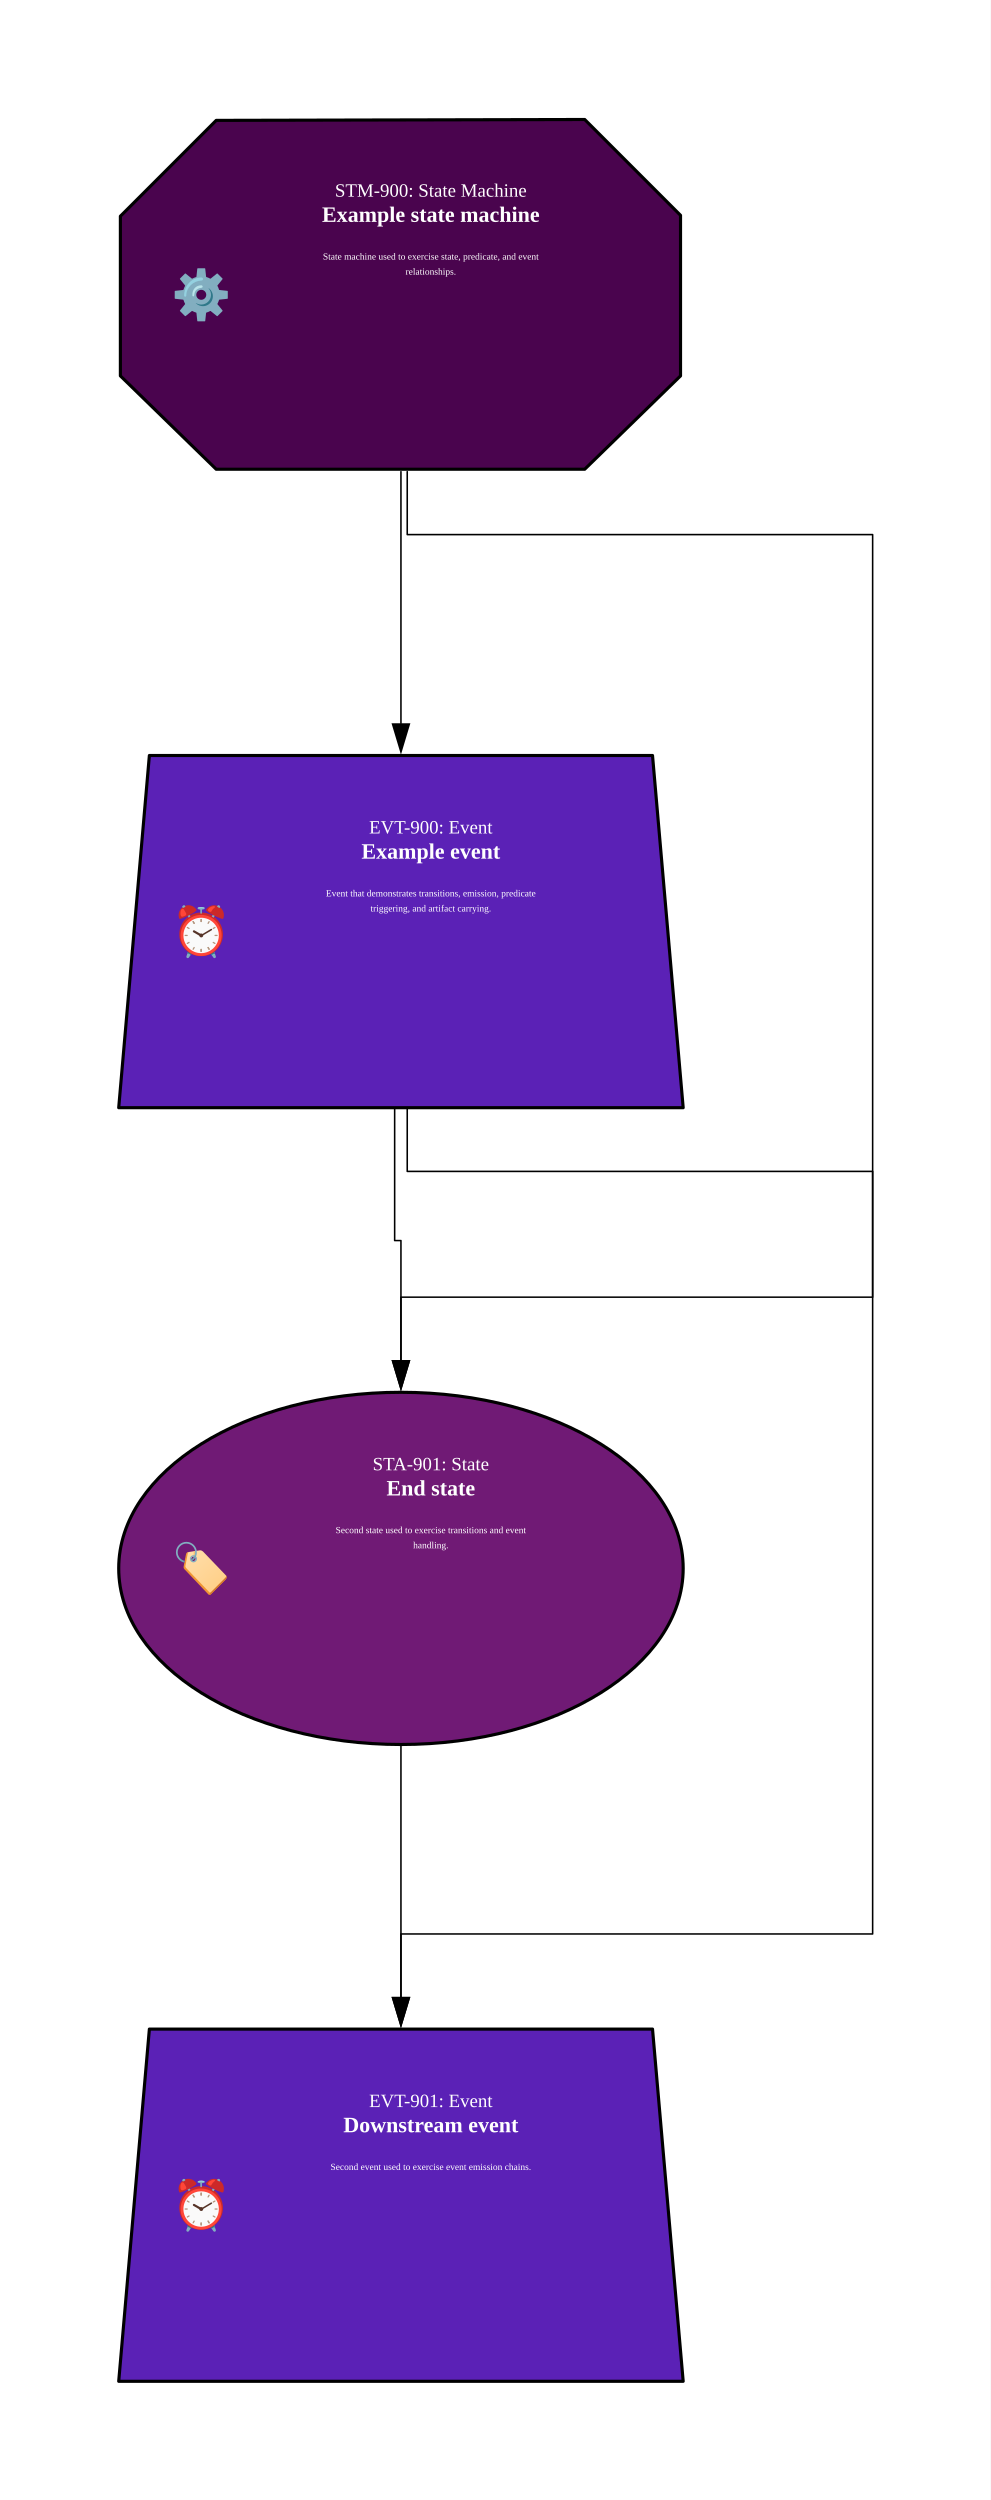
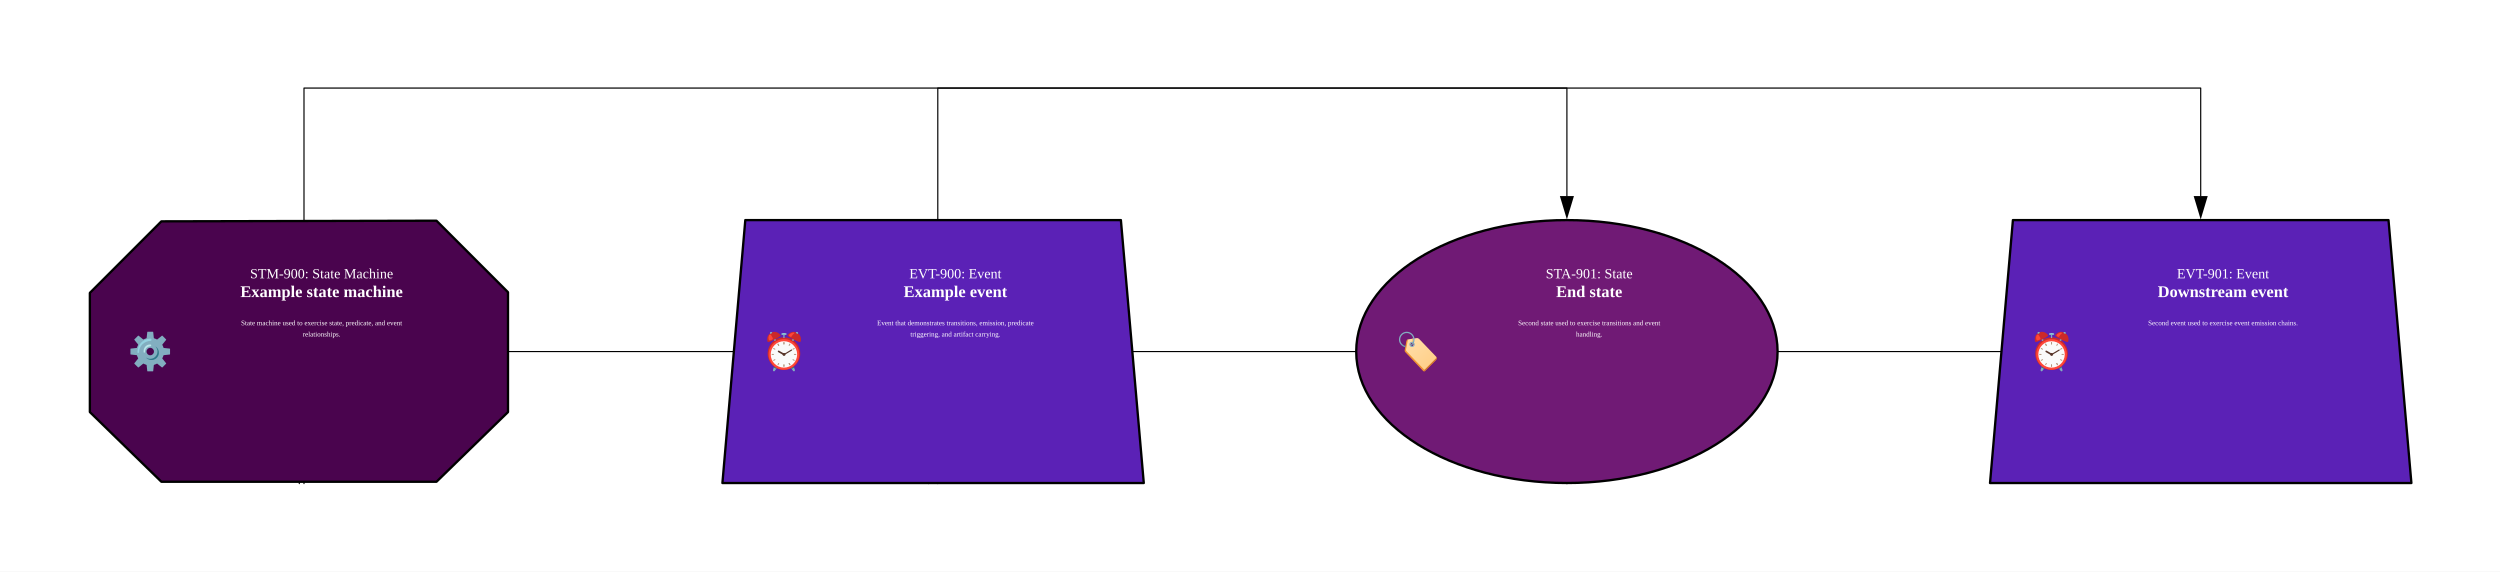
- <svg xmlns="http://www.w3.org/2000/svg" width="4.2in" viewBox="0 0 1260 3180" height="10.6in" id="Shapes" preserveAspectRatio="xMidYMid meet" version="1.1">
+ <svg xmlns="http://www.w3.org/2000/svg" width="14.2in" viewBox="0 0 4260 974" height="3.247in" id="Shapes" preserveAspectRatio="xMidYMid meet" version="1.1">
  <style>g.aurora-symbol &gt; circle,
		g.aurora-symbol &gt; ellipse,
		g.aurora-symbol &gt; line,
		g.aurora-symbol &gt; mpath,
		g.aurora-symbol &gt; path,
		g.aurora-symbol &gt; polygon,
		g.aurora-symbol &gt; polyline,
		g.aurora-symbol &gt; rect {
			fill:inherit;
			font-family: 'Noto Sans', Arial, Helvetica, sans-serif;
			font-size:16;
			line-height:1.2;
			stroke-linecap:round;
			stroke-linejoin:round;
			stroke-width:4;
			stroke:inherit;
		}
		text {
			text-anchor:middle;
		}
		.aurora-icon {}
		.aurora-symbol {}</style>
  <defs>
    <linearGradient y1="-108.368" gradientTransform="matrix(-1 0 0 1 0 0)" gradientUnits="userSpaceOnUse" x2="-110.774" y2="-79.066" x1="-96.681">
      <stop offset="0.31" stop-color="#FCE8B2" />
      <stop offset="0.399" stop-color="#FFCC80" />
    </linearGradient>
    <linearGradient y1="31.602" gradientUnits="userSpaceOnUse" y2="31.602" x2="71.593" x1="71.593" gradientTransform="matrix(0.9922 0.1244 -0.1244 0.9922 0 0)">
      <stop stop-color="#5D4037" offset="2.331792e-03" />
      <stop offset="1" stop-color="#795548" />
    </linearGradient>
    <g id="ellipse" class="aurora-symbol">
      <ellipse rx="359" ry="224" cy="225" cx="360" />
    </g>
    <g id="i-alarm">
      <path d="M32.04,123.67 L32.04,123.67 C30.65,122.97 29.98,121.35 30.49,119.87 L34.51,108.1 L42.38,113.41 L36.02,122.65 C35.14,123.93 33.44,124.37 32.04,123.67 Z" fill="#82AEC0" />
      <path d="M95.36,123.67 L95.36,123.67 C96.75,122.97 97.42,121.35 96.91,119.87 L92.84,107.96 L84.55,112.73 L91.38,122.65 C92.26,123.93 93.96,124.37 95.36,123.67 Z" fill="#82AEC0" />
      <path fill="#2F7889" d="M34.51,108.1 L32.46,114.1 C33.73,113.37 35.39,113.44 36.71,114.09 C38.03,114.74 39.04,115.88 39.81,117.14 L42.14,113.76 C42.14,113.62 34.51,108.1 34.51,108.1 Z" />
      <path d="M92.87,107.95 L95.09,114.55 C93.82,113.82 92.3,113.84 90.97,114.49 C89.65,115.14 88.64,116.28 87.87,117.54 L84.82,113.11 L92.87,107.95 Z" fill="#2F7889" />
      <path fill="#FFEFA1" d="M105.71,73.93 A42.01 42.01 0 1 1 21.69,73.93 A42.01 42.01 0 1 1 105.71,73.93 Z" />
      <path fill="#CC2929" d="M113.06,70.22 A49.36 49.36 0 1 1 14.34,70.22 A49.36 49.36 0 1 1 113.06,70.22 Z" />
      <path d="M110.1,72.7 A46.4 46.4 0 1 1 17.3,72.7 A46.4 46.4 0 1 1 110.1,72.7 Z" fill="#FF4638" />
      <path fill="#FAFAFA" d="M103.73,72.7 A40.03 40.03 0 1 1 23.67,72.7 A40.03 40.03 0 1 1 103.73,72.7 Z" />
      <path fill="#563428" d="M68.45,72.7 A4.45 4.45 0 1 1 59.55,72.7 A4.45 4.45 0 1 1 68.45,72.7 Z" />
      <path fill="#B2947C" d="M63.7,42.57 L63.7,42.57 C62.89,42.57 62.23,41.91 62.23,41.1 L62.23,36.7 C62.23,35.89 62.89,35.23 63.7,35.23 L63.7,35.23 C64.51,35.23 65.17,35.89 65.17,36.7 L65.17,41.1 C65.17,41.91 64.51,42.57 63.7,42.57 Z" />
      <path fill="#B2947C" d="M63.7,110.16 L63.7,110.16 C62.89,110.16 62.23,109.5 62.23,108.69 L62.23,104.29 C62.23,103.48 62.89,102.82 63.7,102.82 L63.7,102.82 C64.51,102.82 65.17,103.48 65.17,104.29 L65.17,108.69 C65.17,109.5 64.51,110.16 63.7,110.16 Z" />
      <path d="M99.69,74.16 L95.29,74.16 C94.48,74.16 93.82,73.5 93.82,72.69 L93.82,72.69 C93.82,71.88 94.48,71.22 95.29,71.22 L99.69,71.22 C100.5,71.22 101.16,71.88 101.16,72.69 L101.16,72.69 C101.16,73.51 100.5,74.16 99.69,74.16 Z" fill="#B2947C" />
      <path d="M32.11,74.16 L27.71,74.16 C26.9,74.16 26.24,73.5 26.24,72.69 L26.24,72.69 C26.24,71.88 26.9,71.22 27.71,71.22 L32.11,71.22 C32.92,71.22 33.58,71.88 33.58,72.69 L33.58,72.69 C33.58,73.51 32.92,74.16 32.11,74.16 Z" fill="#B2947C" />
      <path fill="#B2947C" d="M63.7,42.57 L63.7,42.57 C62.89,42.57 62.23,41.91 62.23,41.1 L62.23,36.7 C62.23,35.89 62.89,35.23 63.7,35.23 L63.7,35.23 C64.51,35.23 65.17,35.89 65.17,36.7 L65.17,41.1 C65.17,41.91 64.51,42.57 63.7,42.57 Z" />
      <path d="M63.7,110.16 L63.7,110.16 C62.89,110.16 62.23,109.5 62.23,108.69 L62.23,104.29 C62.23,103.48 62.89,102.82 63.7,102.82 L63.7,102.82 C64.51,102.82 65.17,103.48 65.17,104.29 L65.17,108.69 C65.17,109.5 64.51,110.16 63.7,110.16 Z" fill="#B2947C" />
      <path fill="#B2947C" d="M46.63,46.07 L44.43,42.26 C44.02,41.56 44.26,40.66 44.97,40.25 L44.97,40.25 C45.67,39.84 46.57,40.08 46.98,40.79 L49.18,44.6 C49.59,45.3 49.35,46.2 48.64,46.61 L48.64,46.61 C47.94,47.01 47.04,46.77 46.63,46.07 Z" />
      <path d="M80.43,104.6 L78.23,100.79 C77.82,100.09 78.07,99.19 78.77,98.78 L78.77,98.78 C79.47,98.37 80.37,98.62 80.78,99.32 L82.98,103.13 C83.39,103.83 83.14,104.73 82.44,105.14 L82.44,105.14 C81.73,105.54 80.83,105.3 80.43,104.6 Z" fill="#B2947C" />
      <path fill="#B2947C" d="M46.63,46.07 L44.43,42.26 C44.02,41.56 44.26,40.66 44.97,40.25 L44.97,40.25 C45.67,39.84 46.57,40.08 46.98,40.79 L49.18,44.6 C49.59,45.3 49.35,46.2 48.64,46.61 L48.64,46.61 C47.94,47.01 47.04,46.77 46.63,46.07 Z" />
      <path fill="#B2947C" d="M80.43,104.6 L78.23,100.79 C77.82,100.09 78.07,99.19 78.77,98.78 L78.77,98.78 C79.47,98.37 80.37,98.62 80.78,99.32 L82.98,103.13 C83.39,103.83 83.14,104.73 82.44,105.14 L82.44,105.14 C81.73,105.54 80.83,105.3 80.43,104.6 Z" />
      <path fill="#B2947C" d="M35.61,58.17 L31.8,55.97 C31.1,55.56 30.86,54.67 31.26,53.96 L31.26,53.96 C31.67,53.26 32.56,53.02 33.27,53.42 L37.08,55.62 C37.78,56.03 38.02,56.92 37.62,57.63 L37.62,57.63 C37.21,58.34 36.31,58.58 35.61,58.17 Z" />
      <path fill="#B2947C" d="M94.14,91.96 L90.33,89.76 C89.63,89.35 89.39,88.46 89.79,87.75 L89.79,87.75 C90.2,87.05 91.09,86.81 91.8,87.21 L95.61,89.41 C96.31,89.82 96.55,90.71 96.15,91.42 L96.15,91.42 C95.74,92.13 94.84,92.37 94.14,91.96 Z" />
      <path fill="#B2947C" d="M78.76,46.61 L78.76,46.61 C78.06,46.2 77.82,45.31 78.22,44.6 L80.42,40.79 C80.83,40.09 81.72,39.85 82.43,40.25 L82.43,40.25 C83.13,40.66 83.37,41.55 82.97,42.26 L80.77,46.07 C80.36,46.77 79.47,47.01 78.76,46.61 Z" />
      <path fill="#B2947C" d="M44.97,105.14 L44.97,105.14 C44.27,104.73 44.03,103.84 44.43,103.13 L46.63,99.32 C47.04,98.62 47.93,98.38 48.64,98.78 L48.64,98.78 C49.34,99.19 49.58,100.08 49.18,100.79 L46.98,104.6 C46.57,105.3 45.67,105.54 44.97,105.14 Z" />
      <path d="M89.79,57.63 L89.79,57.63 C89.38,56.93 89.62,56.03 90.33,55.62 L94.14,53.42 C94.84,53.01 95.74,53.26 96.15,53.96 L96.15,53.96 C96.56,54.66 96.31,55.56 95.61,55.97 L91.8,58.17 C91.09,58.58 90.19,58.34 89.79,57.63 Z" fill="#B2947C" />
      <path fill="#B2947C" d="M31.26,91.43 L31.26,91.43 C30.85,90.73 31.1,89.83 31.8,89.42 L35.61,87.22 C36.31,86.81 37.21,87.06 37.62,87.76 L37.62,87.76 C38.03,88.46 37.78,89.36 37.08,89.77 L33.27,91.97 C32.56,92.37 31.66,92.13 31.26,91.43 Z" />
      <path d="M48.725,61.316 L64.935,70.526 Q65.835,71.038 66.11,72.036 Q66.385,73.035 65.874,73.935 Q65.362,74.835 64.364,75.11 Q63.365,75.385 62.465,74.874 L46.255,65.664 Q45.355,65.152 45.08,64.154 Q44.805,63.155 45.316,62.255 Q45.828,61.355 46.826,61.08 Q47.825,60.805 48.725,61.316 Z" fill="#563428" />
      <path fill="#563428" d="M87.762,60.916 L65.332,74.206 Q63.826,75.098 62.934,73.592 Q62.488,72.839 62.642,72.24 Q62.795,71.64 63.548,71.194 L85.978,57.904 Q86.731,57.458 87.33,57.612 Q87.93,57.765 88.376,58.518 Q89.268,60.024 87.762,60.916 Z" />
      <path fill="#82AEC0" d="M91.99,32.49 L87.85,29.78 L101.94,4.82 L106.24,7.25 Z" />
      <path fill="#CC2929" d="M111.17,35.21 C112.4,35.57 113.72,34.89 114.1,33.67 C117.34,23.32 113.14,12.06 102.98,6.83 C92.75,1.56 81.64,5.02 75.17,13.85 C74.44,14.84 74.61,16.23 75.53,17.04 C77.62,18.89 82.26,22.37 91.51,27.05 C101.28,31.99 107.98,34.27 111.17,35.21 Z" />
      <path fill="#82AEC0" d="M105.85,10.3 C105.85,10.3 108.46,6.97 104.67,4.86 C101.72,3.22 99.85,6.81 99.85,6.81 C99.2,8 105.4,11.12 105.85,10.3 Z" />
      <path fill="#82AEC0" d="M35.63,32.52 L21.36,7.25 L25.67,4.82 L39.53,29.38 Z" />
      <path d="M16.83,35.21 C15.6,35.57 14.28,34.89 13.9,33.67 C10.66,23.32 14.86,12.06 25.02,6.83 C35.25,1.56 46.36,5.02 52.83,13.85 C53.56,14.84 53.39,16.23 52.47,17.04 C50.38,18.89 45.74,22.37 36.49,27.05 C26.72,31.99 20.02,34.27 16.83,35.21 Z" fill="#CC2929" />
      <path d="M22.15,10.3 C22.15,10.3 19.54,6.97 23.33,4.86 C26.28,3.22 28.15,6.81 28.15,6.81 C28.8,8 22.6,11.12 22.15,10.3 Z" fill="#82AEC0" />
      <path fill="#82AEC0" d="M61.847,23.22 L61.847,9.5 L65.553,9.5 L65.553,23.22 L61.847,23.22 Z" />
      <path d="M63.76,14.38 C59.84,14.38 55.91,12.88 55.91,12.88 L55.91,9.91 C55.91,9.91 59.56,8.28 63.95,8.28 C68.34,8.28 71.6,9.91 71.6,9.91 L71.6,12.88 C71.61,12.89 67.69,14.38 63.76,14.38 Z" fill="#82AEC0" />
      <path d="M56.9,9.79 C56.47,9.95 56.43,10.54 56.83,10.77 C57.41,11.1 58.1,11.44 58.34,11.4 C61.64,10.89 66.43,11.14 69.74,11.64 C69.97,11.68 70.63,11.12 71.1,10.7 C71.36,10.46 71.3,10.05 70.98,9.9 C69.94,9.43 67.59,8.59 63.95,8.59 C60.59,8.59 58.16,9.3 56.9,9.79 Z" fill="#94D1E0" />
      <path d="M95.06,7.9 C95.37,8.96 94.23,9.83 93.31,10.44 C91,11.98 89.12,14.16 87.91,16.66 C87.33,17.86 86.68,19.33 85.35,19.52 C84.82,19.59 84.3,19.43 83.8,19.25 C83.03,18.97 82.28,18.65 81.55,18.28 C80.68,17.84 79.79,17.28 79.39,16.39 C78.87,15.22 79.36,13.84 80.06,12.76 C81.73,10.21 84.45,8.63 87.25,7.59 C88.94,6.96 94.22,5.03 95.06,7.9 Z" fill="#FF4638" />
      <path d="M26.13,16.33 C26.78,17.68 27.51,18.99 28.32,20.25 C29.31,21.79 30.46,23.51 30.04,25.29 C29.55,27.33 27.29,28.31 25.3,28.99 C24.28,29.34 23.27,29.69 22.25,30.04 C21.71,30.23 21.14,30.42 20.57,30.39 C19.67,30.35 18.86,29.78 18.35,29.05 C17.83,28.32 17.57,27.44 17.37,26.57 C16.62,23.22 16.77,19.67 17.8,16.39 C18.4,14.51 19.34,12.53 21.47,12.38 C24.06,12.2 25.16,14.31 26.13,16.33 Z" fill="#FF4638" />
    </g>
    <linearGradient gradientTransform="matrix(0.9817 -0.1905 0.1905 0.9817 0 0)" gradientUnits="userSpaceOnUse" y1="102.595" x2="29.308" id="i-audio-SVGID_1_" x1="26.378" y2="102.595">
      <stop offset="0.202" stop-color="#212121" />
      <stop stop-opacity="0" stop-color="#212121" offset="1" />
    </linearGradient>
    <linearGradient x1="-99.276" y2="78.212" id="i-audio-SVGID_2_" y1="78.212" gradientTransform="matrix(-0.9817 -0.1905 -0.1905 0.9817 0 0)" gradientUnits="userSpaceOnUse" x2="-96.346">
      <stop offset="0.202" stop-color="#212121" />
      <stop offset="1" stop-color="#212121" stop-opacity="0" />
    </linearGradient>
    <linearGradient gradientUnits="userSpaceOnUse" y1="34.552" x1="42.079" x2="83.812" y2="48.062" id="i-bomb-SVGID_1_">
      <stop stop-color="#FFF9C4" stop-opacity="0.1" offset="0" />
      <stop offset="1.516624e-03" stop-color="#FFF9C4" stop-opacity="0.101" />
      <stop stop-color="#FFFCA6" stop-opacity="0.263" offset="0.378" />
      <stop offset="0.701" stop-opacity="0.401" stop-color="#FFFE94" />
      <stop offset="0.93" stop-color="#FFFF8D" stop-opacity="0.5" />
    </linearGradient>
    <linearGradient gradientUnits="userSpaceOnUse" y2="42.935" y1="57.302" x1="102.029" x2="91.139" id="i-bomb-SVGID_2_">
      <stop stop-opacity="0" stop-color="#FFF9C4" offset="0.11" />
      <stop stop-color="#FFFF8D" offset="1" />
    </linearGradient>
    <radialGradient id="i-card_index-SVGID_1_" r="11.111" cx="44.087" cy="-34.989" gradientTransform="matrix(1 0 0 -1 0 0)" gradientUnits="userSpaceOnUse">
      <stop offset="0.104" stop-color="#1E88E5" />
      <stop stop-color="#1E88E5" offset="0.153" />
    </radialGradient>
    <radialGradient cx="77.587" gradientUnits="userSpaceOnUse" id="i-collision-SVGID_1_" r="26.365" cy="75.735">
      <stop stop-color="#FFFDE7" offset="0" />
      <stop offset="1" stop-color="#FFF176" />
    </radialGradient>
    <linearGradient y1="27.923" id="i-corner_square-SVGID_10_" y2="26.648" gradientUnits="userSpaceOnUse" x1="23.576" x2="24.851">
      <stop offset="0" stop-opacity="0" stop-color="#5D4037" />
      <stop stop-color="#5D4037" offset="1" />
    </linearGradient>
    <linearGradient x1="79.974" id="i-corner_square-SVGID_11_" y1="84.321" gradientUnits="userSpaceOnUse" x2="81.249" y2="83.046">
      <stop stop-opacity="0" offset="0" stop-color="#5D4037" />
      <stop offset="1" stop-color="#5D4037" />
    </linearGradient>
    <linearGradient y1="103.12" x1="98.773" x2="100.048" gradientUnits="userSpaceOnUse" y2="101.845" id="i-corner_square-SVGID_12_">
      <stop stop-opacity="0" offset="0" stop-color="#5D4037" />
      <stop stop-color="#5D4037" offset="1" />
    </linearGradient>
    <linearGradient y1="97.322" x1="30.678" id="i-corner_square-SVGID_1_" x2="81.288" y2="46.712" gradientUnits="userSpaceOnUse">
      <stop offset="0.546" stop-color="#FDD835" />
      <stop offset="0.776" stop-color="#F9A825" />
    </linearGradient>
    <linearGradient y1="18.721" y2="17.163" x2="15.536" x1="13.979" gradientUnits="userSpaceOnUse" id="i-corner_square-SVGID_2_">
      <stop stop-opacity="0" offset="0" stop-color="#5D4037" />
      <stop offset="1" stop-color="#5D4037" />
    </linearGradient>
    <linearGradient id="i-corner_square-SVGID_3_" y2="35.963" x2="34.336" gradientUnits="userSpaceOnUse" x1="32.778" y1="37.52">
      <stop offset="0" stop-color="#5D4037" stop-opacity="0" />
      <stop offset="1" stop-color="#5D4037" />
    </linearGradient>
    <linearGradient y1="56.32" id="i-corner_square-SVGID_4_" x1="51.578" y2="54.762" gradientUnits="userSpaceOnUse" x2="53.135">
      <stop stop-opacity="0" stop-color="#5D4037" offset="0" />
      <stop stop-color="#5D4037" offset="1" />
    </linearGradient>
    <linearGradient x2="71.934" y1="75.119" y2="73.562" x1="70.377" id="i-corner_square-SVGID_5_" gradientUnits="userSpaceOnUse">
      <stop stop-color="#5D4037" stop-opacity="0" offset="0" />
      <stop offset="1" stop-color="#5D4037" />
    </linearGradient>
    <linearGradient id="i-corner_square-SVGID_6_" x2="90.734" y2="92.361" y1="93.918" x1="89.176" gradientUnits="userSpaceOnUse">
      <stop stop-color="#5D4037" stop-opacity="0" offset="0" />
      <stop offset="1" stop-color="#5D4037" />
    </linearGradient>
    <linearGradient y2="111.16" x2="109.533" id="i-corner_square-SVGID_7_" x1="107.976" y1="112.718" gradientUnits="userSpaceOnUse">
      <stop stop-opacity="0" stop-color="#5D4037" offset="0" />
      <stop stop-color="#5D4037" offset="1" />
    </linearGradient>
    <linearGradient id="i-corner_square-SVGID_8_" y2="45.447" x2="43.65" y1="46.722" x1="42.375" gradientUnits="userSpaceOnUse">
      <stop stop-color="#5D4037" stop-opacity="0" offset="0" />
      <stop offset="1" stop-color="#5D4037" />
    </linearGradient>
    <linearGradient x1="61.174" id="i-corner_square-SVGID_9_" gradientUnits="userSpaceOnUse" x2="62.45" y1="65.522" y2="64.246">
      <stop stop-opacity="0" offset="0" stop-color="#5D4037" />
      <stop stop-color="#5D4037" offset="1" />
    </linearGradient>
    <radialGradient r="60.973" cy="-5.176" id="i-desktop-SVGID_1_" cx="46.465" gradientUnits="userSpaceOnUse">
      <stop offset="0" stop-color="#2F7889" />
      <stop offset="1" stop-color="#424242" />
    </radialGradient>
    <radialGradient cx="50.188" id="i-earth-SVGID_1_" gradientTransform="matrix(0.6257 0.78 -0.5815 0.4665 0 0)" cy="-21.612" gradientUnits="userSpaceOnUse" r="90.951">
      <stop stop-color="#17A1F3" offset="0.506" />
      <stop offset="0.767" stop-color="#1B7FFA" />
      <stop stop-color="#1366F0" offset="0.962" />
      <stop stop-color="#1160EE" offset="1" />
    </radialGradient>
    <radialGradient gradientTransform="matrix(0.3201 -0.9474 3.2189 1.0875 0 0)" r="21.385" cy="23.33" id="i-earth-SVGID_2_" gradientUnits="userSpaceOnUse" cx="-33.633">
      <stop stop-color="#E3DDA6" offset="0.118" />
      <stop stop-color="#E3DDA6" offset="0.907" stop-opacity="0.083" />
      <stop stop-opacity="0" stop-color="#E3DDA6" offset="0.978" />
    </radialGradient>
    <radialGradient r="18.619" gradientTransform="matrix(-0.7604 -0.6495 1.1303 -1.3232 0 0)" cx="-94.558" cy="14.195" id="i-earth-SVGID_3_" gradientUnits="userSpaceOnUse">
      <stop offset="0.118" stop-color="#E3DDA6" />
      <stop stop-color="#E3DDA6" stop-opacity="0.083" offset="0.907" />
      <stop offset="0.978" stop-color="#E3DDA6" stop-opacity="0" />
    </radialGradient>
    <radialGradient r="17.892" gradientTransform="matrix(0.2128 -0.9771 1.9056 0.4151 0 0)" cy="43.661" id="i-earth-SVGID_4_" cx="-102.996" gradientUnits="userSpaceOnUse">
      <stop offset="0" stop-color="#E3DDA6" />
      <stop stop-color="#E3DDA6" stop-opacity="0" offset="0.818" />
    </radialGradient>
    <g id="i-gear">
      <path fill="#82AEC0" d="M124,71.85 L124,56.15 C124,55.56 123.55,55.06 122.97,55 L105.14,53.11 C104.67,53.06 104.29,52.73 104.16,52.28 C103.3,49.33 102.13,46.52 100.68,43.89 C100.45,43.48 100.49,42.97 100.79,42.61 L112.07,28.67 C112.44,28.21 112.41,27.54 111.99,27.13 L100.89,16.03 C100.47,15.61 99.81,15.58 99.35,15.95 L85.39,27.22 C85.02,27.52 84.52,27.55 84.11,27.33 C81.47,25.88 78.66,24.71 75.72,23.85 C75.27,23.72 74.94,23.34 74.89,22.87 L73,5.03 C72.94,4.45 72.44,4 71.85,4 L56.15,4 C55.56,4 55.06,4.45 55,5.03 L53.11,22.86 C53.06,23.33 52.73,23.71 52.28,23.84 C49.33,24.7 46.52,25.87 43.89,27.32 C43.48,27.55 42.97,27.51 42.61,27.21 L28.67,15.94 C28.21,15.57 27.54,15.6 27.13,16.02 L16.03,27.12 C15.61,27.54 15.58,28.2 15.95,28.66 L27.23,42.6 C27.53,42.97 27.56,43.47 27.34,43.88 C25.89,46.52 24.72,49.33 23.86,52.27 C23.73,52.72 23.35,53.05 22.88,53.1 L5.03,55 C4.45,55.06 4,55.56 4,56.15 L4,71.85 C4,72.44 4.45,72.94 5.03,73 L22.86,74.89 C23.33,74.94 23.71,75.27 23.84,75.72 C24.7,78.67 25.87,81.48 27.32,84.11 C27.55,84.52 27.51,85.03 27.21,85.39 L15.94,99.33 C15.57,99.79 15.6,100.46 16.02,100.87 L27.12,111.97 C27.54,112.39 28.2,112.42 28.66,112.05 L42.6,100.77 C42.97,100.47 43.47,100.44 43.88,100.66 C46.52,102.11 49.33,103.28 52.27,104.14 C52.72,104.27 53.05,104.65 53.1,105.12 L55,122.97 C55.06,123.56 55.56,124 56.15,124 L71.85,124 C72.44,124 72.94,123.55 73,122.97 L74.89,105.14 C74.94,104.67 75.27,104.29 75.72,104.16 C78.67,103.3 81.48,102.13 84.11,100.68 C84.52,100.45 85.03,100.49 85.39,100.79 L99.33,112.07 C99.79,112.44 100.46,112.41 100.87,111.99 L111.97,100.89 C112.39,100.47 112.42,99.81 112.05,99.35 L100.77,85.41 C100.47,85.04 100.44,84.54 100.66,84.13 C102.11,81.49 103.28,78.68 104.14,75.74 C104.27,75.29 104.65,74.96 105.12,74.91 L122.97,73 C123.55,72.94 124,72.44 124,71.85 Z M64,75.28 C57.77,75.28 52.72,70.23 52.72,64 C52.72,57.77 57.77,52.72 64,52.72 C70.23,52.72 75.28,57.77 75.28,64 C75.28,70.23 70.23,75.28 64,75.28 Z" />
      <path fill="#2F7889" d="M80.56,49.48 C84.23,53.66 86.34,59.25 85.99,65.33 C85.34,76.49 76.16,85.52 64.99,86.01 C60.24,86.22 55.81,84.92 52.13,82.56 C51.85,82.38 51.55,82.76 51.79,83 C56.25,87.55 62.64,90.22 69.64,89.67 C80.42,88.82 89.2,80.17 90.19,69.4 C90.96,61.04 87.13,53.53 80.96,49.07 C80.67,48.87 80.34,49.22 80.56,49.48 Z" />
      <path d="M43.87,65.32 C43.2,52.17 51.7,42.53 63.88,42.53 C64.53,42.53 65.56,42.53 66.36,43.45 C67.37,44.63 67.46,46.05 66.36,47.22 C65.55,48.08 64.41,48.14 63.83,48.22 C51.53,49.81 48.65,57.57 48,64.99 C47.97,65.32 48.06,67.34 46.29,67.55 C44.14,67.8 43.88,65.64 43.87,65.32 Z" fill="#B9E4EA" />
      <path d="M25.24,65.87 C25.23,43.84 41.14,25.68 63.37,24.82 C64.05,24.79 65.82,24.82 66.92,25.81 C67.93,26.72 68.3,28.32 67.71,29.63 C66.76,31.74 64.86,31.7 64.35,31.72 C45.84,32.38 30.17,47.45 30.16,65.67 C30.16,65.96 30.11,66.25 30.01,66.51 L29.91,66.76 C29.15,68.74 26.39,68.85 25.48,66.94 L25.48,66.94 C25.33,66.6 25.24,66.24 25.24,65.87 Z" fill="#94D1E0" />
    </g>
    <radialGradient cx="65.025" id="i-globe_with_meridians-SVGID_1_" r="105.925" cy="5.037" gradientUnits="userSpaceOnUse">
      <stop offset="0.21" stop-color="#01B3F7" />
      <stop offset="0.457" stop-color="#01B3F7" />
    </radialGradient>
    <linearGradient y2="35.575" y1="7.821" x2="37.452" x1="31.515" id="i-industrial-SVGID_1_" gradientUnits="userSpaceOnUse">
      <stop offset="0.368" stop-color="#E0E0E0" />
      <stop stop-color="#C8C8C8" offset="0.616" />
      <stop stop-color="#B6B6B6" offset="0.777" />
    </linearGradient>
    <linearGradient gradientUnits="userSpaceOnUse" x1="67.667" y1="9.75" x2="73.092" y2="35.109" id="i-industrial-SVGID_2_">
      <stop stop-color="#E0E0E0" offset="0.415" />
      <stop offset="0.635" stop-color="#C8C8C8" />
      <stop stop-color="#B6B6B6" offset="0.777" />
    </linearGradient>
    <radialGradient r="75.465" cy="3.627" id="i-laptop-SVGID_1_" cx="48.408" gradientUnits="userSpaceOnUse" gradientTransform="matrix(1 0 0 1.0843 0 0)">
      <stop offset="0" stop-color="#2F7889" />
      <stop offset="1" stop-color="#424242" />
    </radialGradient>
    <linearGradient y1="64" x2="105.252" gradientUnits="userSpaceOnUse" id="i-level_slider-SVGID_1_" x1="22.748" y2="64">
      <stop offset="0" stop-color="#EEEEEE" />
      <stop stop-color="#757575" offset="1" />
    </linearGradient>
    <linearGradient y2="84.429" x1="89.177" id="i-lock_and_key-SVGID_1_" y1="84.429" x2="78.997" gradientUnits="userSpaceOnUse">
      <stop stop-color="#9E740B" offset="0" />
      <stop offset="0.306" stop-opacity="0.963" stop-color="#9E740B" />
    </linearGradient>
    <radialGradient cx="-54.832" cy="145.819" r="37.716" gradientTransform="matrix(-0.077 -0.997 0.4971 -0.0384 0 0)" gradientUnits="userSpaceOnUse" id="i-lock_and_key-SVGID_2_">
      <stop stop-color="#3D8192" offset="0.156" />
      <stop offset="0.277" stop-color="#3D8192" />
    </radialGradient>
    <linearGradient y1="13.842" y2="13.842" x2="95.238" gradientUnits="userSpaceOnUse" id="i-magic_wand-SVGID_1_" gradientTransform="matrix(0.7071 0.7071 -0.7895 0.7895 0 0)" x1="86.48">
      <stop offset="0.595" stop-color="#616161" />
      <stop stop-color="#565656" offset="0.775" />
      <stop offset="1" stop-color="#424242" />
    </linearGradient>
    <linearGradient y1="34.518" id="i-magic_wand-SVGID_2_" x1="88.88" gradientUnits="userSpaceOnUse" y2="41.304" x2="95.665">
      <stop offset="0.262" stop-color="#F5F5F5" />
      <stop offset="0.466" stop-color="#EAEAEA" />
      <stop offset="0.822" stop-color="#CDCDCD" />
      <stop stop-color="#BDBDBD" offset="0.989" />
    </linearGradient>
    <linearGradient y1="109.476" x2="20.715" x1="13.913" y2="116.277" gradientUnits="userSpaceOnUse" id="i-magic_wand-SVGID_3_">
      <stop stop-color="#F5F5F5" offset="0.262" />
      <stop offset="0.466" stop-color="#EAEAEA" />
      <stop offset="0.822" stop-color="#CDCDCD" />
      <stop stop-color="#BDBDBD" offset="0.989" />
    </linearGradient>
    <linearGradient x1="68.386" gradientUnits="userSpaceOnUse" y2="25.509" y1="60.107" x2="102.984" id="i-magic_wand-SVGID_4_">
      <stop offset="0" stop-opacity="0" stop-color="#FADA80" />
      <stop offset="1" stop-color="#FADA80" />
    </linearGradient>
    <linearGradient y1="131.003" x1="-2.51" gradientUnits="userSpaceOnUse" id="i-magic_wand-SVGID_5_" y2="107.059" x2="21.434">
      <stop stop-color="#1A237E" offset="0" />
      <stop offset="0.186" stop-opacity="0.814" stop-color="#1D2A87" />
      <stop stop-opacity="0.51" offset="0.49" stop-color="#243DA0" />
      <stop offset="0.873" stop-color="#2F5CC7" stop-opacity="0.127" />
      <stop stop-color="#3367D6" stop-opacity="0" offset="1" />
    </linearGradient>
    <radialGradient gradientUnits="userSpaceOnUse" id="i-magic_wand-SVGID_6_" cx="76.737" r="14.784" cy="20.173" gradientTransform="matrix(0.9993 0.038 -0.038 0.9993 0 0)">
      <stop offset="0" stop-color="#FFEB3B" />
      <stop stop-color="#FBC02D" offset="1" />
    </radialGradient>
    <radialGradient gradientUnits="userSpaceOnUse" cx="70.124" cy="94.354" gradientTransform="matrix(0.9392 -0.3435 0.3435 0.9392 0 0)" r="11.883" id="i-magic_wand-SVGID_7_">
      <stop stop-color="#FFEB3B" offset="0" />
      <stop stop-color="#FBC02D" offset="1" />
    </radialGradient>
    <radialGradient r="16.452" gradientUnits="userSpaceOnUse" id="i-magic_wand-SVGID_8_" cx="-0.375" cy="-103.803" gradientTransform="matrix(-0.2474 0.9423 -1.0398 -0.1868 0 0)">
      <stop stop-color="#FFEB3B" offset="0.325" />
      <stop offset="1" stop-color="#FBC02D" />
    </radialGradient>
    <radialGradient gradientUnits="userSpaceOnUse" id="i-magic_wand-SVGID_9_" r="93.729" gradientTransform="matrix(0.8599 0.5105 -0.306 0.5153 0 0)" cx="115.543" cy="21.547">
      <stop offset="0" stop-color="#FFEE58" stop-opacity="0" />
      <stop stop-color="#FDD835" offset="1" />
    </radialGradient>
    <linearGradient y1="18.024" x1="20.385" y2="44.616" x2="36.781" id="i-magnifying_glass_tilted_left-SVGID_1_" gradientUnits="userSpaceOnUse">
      <stop stop-color="#FFFFFF" offset="0.285" />
      <stop stop-opacity="0" stop-color="#FFFFFF" offset="1" />
    </linearGradient>
    <linearGradient gradientUnits="userSpaceOnUse" x1="58.951" x2="63.085" y1="95.509" id="i-magnifying_glass_tilted_left-SVGID_2_" y2="52.792">
      <stop stop-color="#FFFFFF" offset="0.285" />
      <stop stop-color="#FFFFFF" offset="1" stop-opacity="0" />
    </linearGradient>
    <linearGradient x2="122.371" id="i-pirate_flag-SVGID_1_" y2="-105.159" gradientUnits="userSpaceOnUse" y1="-22.658" gradientTransform="matrix(1 0 0 -1 0 0)" x1="5.371">
      <stop stop-color="#FFFFFF" stop-opacity="0" offset="0" />
      <stop offset="0.801" stop-color="#090909" stop-opacity="0.915" />
      <stop offset="1" stop-color="#000000" />
    </linearGradient>
    <linearGradient gradientUnits="userSpaceOnUse" y1="64.002" x2="120.172" id="i-pirate_flag-SVGID_2_" y2="64.002" x1="4.821">
      <stop stop-color="#BFBEBE" offset="1.200100e-03" />
      <stop stop-color="#212121" stop-opacity="0" offset="0.234" />
      <stop stop-color="#212121" offset="0.803" stop-opacity="0" />
      <stop stop-color="#BFBEBE" offset="1" />
    </linearGradient>
    <linearGradient y2="114.159" y1="16.011" x1="66.837" id="i-pirate_flag-SVGID_3_" x2="61.035" gradientUnits="userSpaceOnUse">
      <stop offset="1.200100e-03" stop-color="#BFBEBE" />
      <stop offset="0.197" stop-opacity="0" stop-color="#212121" />
      <stop stop-opacity="0" stop-color="#212121" offset="0.75" />
      <stop offset="1" stop-color="#BFBEBE" />
    </linearGradient>
    <radialGradient cy="53.466" id="i-police_car_light-SVGID_1_" gradientUnits="userSpaceOnUse" r="43.973" cx="64.563" gradientTransform="matrix(0.9913 0 0 0.9913 0 0)">
      <stop stop-color="#FF6E40" offset="0.572" />
      <stop offset="0.768" stop-opacity="0.541" stop-color="#FF7046" />
      <stop stop-color="#FF7555" stop-opacity="0" offset="1" />
    </radialGradient>
    <linearGradient gradientUnits="userSpaceOnUse" x1="64.496" y2="54.036" x2="64.496" y1="91.148" id="i-ppe-SVGID_1_">
      <stop stop-color="#D6D6D6" offset="0" />
      <stop stop-color="#FFFFFF" offset="1" />
    </linearGradient>
    <linearGradient gradientUnits="userSpaceOnUse" x1="64.684" y2="2.137" id="i-printer-SVGID_1_" x2="64.684" y1="30.827">
      <stop offset="0.566" stop-color="#EEEEEE" />
      <stop offset="1" stop-color="#E0E0E0" />
    </linearGradient>
    <radialGradient id="i-puzzle_piece-SVGID_1_" cx="62.172" r="119.225" gradientUnits="userSpaceOnUse" cy="-28.3">
      <stop offset="0.508" stop-color="#B7D118" />
      <stop stop-color="#B2D019" offset="0.572" />
      <stop stop-color="#A5CD1D" offset="0.643" />
      <stop stop-color="#8FC922" offset="0.717" />
      <stop stop-color="#70C22A" offset="0.793" />
      <stop stop-color="#48BA34" offset="0.871" />
      <stop stop-color="#18B040" offset="0.949" />
      <stop stop-color="#02AB46" offset="0.981" />
    </radialGradient>
    <linearGradient x1="72.45" gradientTransform="matrix(1 0 0 -1 0 0)" y1="-66.78" gradientUnits="userSpaceOnUse" id="i-robot-SVGID_10_" y2="-66.78" x2="97.45">
      <stop stop-color="#333333" offset="0" />
      <stop stop-color="#666666" offset="0.55" />
      <stop offset="1" stop-color="#333333" />
    </linearGradient>
    <linearGradient x2="64.005" gradientUnits="userSpaceOnUse" gradientTransform="matrix(1 0 0 -1 0 0)" x1="64.005" id="i-robot-SVGID_1_" y1="-107.56" y2="-94.45">
      <stop stop-color="#E0E0E0" offset="0.12" />
      <stop offset="0.52" stop-color="#FFFFFF" />
      <stop offset="1" stop-color="#EAEAEA" />
    </linearGradient>
    <linearGradient x2="54.85" id="i-robot-SVGID_2_" y1="-107.56" gradientUnits="userSpaceOnUse" x1="54.85" gradientTransform="matrix(1 0 0 -1 0 0)" y2="-94.47">
      <stop stop-color="#333333" offset="0" />
      <stop offset="0.55" stop-color="#666666" />
      <stop offset="1" stop-color="#333333" />
    </linearGradient>
    <linearGradient gradientTransform="matrix(1 0 0 -1 0 0)" y2="-94.47" x1="64.06" gradientUnits="userSpaceOnUse" x2="64.06" y1="-107.56" id="i-robot-SVGID_3_">
      <stop offset="0" stop-color="#333333" />
      <stop stop-color="#666666" offset="0.55" />
      <stop offset="1" stop-color="#333333" />
    </linearGradient>
    <linearGradient x1="73.15" x2="73.15" y2="-94.47" gradientTransform="matrix(1 0 0 -1 0 0)" gradientUnits="userSpaceOnUse" id="i-robot-SVGID_4_" y1="-107.56">
      <stop offset="0" stop-color="#333333" />
      <stop stop-color="#666666" offset="0.55" />
      <stop offset="1" stop-color="#333333" />
    </linearGradient>
    <linearGradient gradientUnits="userSpaceOnUse" x1="82.8" y2="-94.47" gradientTransform="matrix(1 0 0 -1 0 0)" id="i-robot-SVGID_5_" x2="82.8" y1="-107.56">
      <stop offset="0" stop-color="#333333" />
      <stop stop-color="#666666" offset="0.55" />
      <stop offset="1" stop-color="#333333" />
    </linearGradient>
    <linearGradient y2="-94.45" x1="45.2" y1="-107.54" id="i-robot-SVGID_6_" gradientUnits="userSpaceOnUse" x2="45.2" gradientTransform="matrix(1 0 0 -1 0 0)">
      <stop offset="0" stop-color="#333333" />
      <stop stop-color="#666666" offset="0.55" />
      <stop stop-color="#333333" offset="1" />
    </linearGradient>
    <radialGradient gradientTransform="matrix(1 0 0 -1 0 0)" gradientUnits="userSpaceOnUse" id="i-robot-SVGID_7_" r="11.5" cy="-66.81" cx="42.64">
      <stop stop-color="#FFFFFF" offset="0.48" />
      <stop offset="0.77" stop-color="#FDFDFD" />
      <stop stop-color="#F6F6F6" offset="0.88" />
      <stop offset="0.96" stop-color="#EBEBEB" />
      <stop stop-color="#E0E0E0" offset="1" />
    </radialGradient>
    <linearGradient id="i-robot-SVGID_8_" y2="-66.81" gradientTransform="matrix(1 0 0 -1 0 0)" gradientUnits="userSpaceOnUse" y1="-66.81" x2="55.14" x1="30.14">
      <stop stop-color="#333333" offset="0" />
      <stop offset="0.55" stop-color="#666666" />
      <stop offset="1" stop-color="#333333" />
    </linearGradient>
    <radialGradient gradientTransform="matrix(1 0 0 -1 0 0)" gradientUnits="userSpaceOnUse" r="11.5" cy="-66.78" id="i-robot-SVGID_9_" cx="84.95">
      <stop offset="0.48" stop-color="#FFFFFF" />
      <stop stop-color="#FDFDFD" offset="0.77" />
      <stop offset="0.88" stop-color="#F6F6F6" />
      <stop stop-color="#EBEBEB" offset="0.96" />
      <stop offset="1" stop-color="#E0E0E0" />
    </radialGradient>
    <linearGradient y2="9.625" x1="67.46" x2="83.856" gradientUnits="userSpaceOnUse" y1="-16.966" gradientTransform="matrix(0.9276 0.3736 -0.3736 0.9276 0 0)" id="i-search-SVGID_1_">
      <stop stop-color="#FFFFFF" offset="0.285" />
      <stop stop-opacity="0" stop-color="#FFFFFF" offset="1" />
    </linearGradient>
    <linearGradient gradientTransform="matrix(0.9775 0.2108 -0.2108 0.9775 0 0)" gradientUnits="userSpaceOnUse" id="i-search-SVGID_2_" x1="103.184" y2="35.246" x2="107.318" y1="77.963">
      <stop offset="0.285" stop-color="#FFFFFF" />
      <stop stop-color="#FFFFFF" offset="1" stop-opacity="0" />
    </linearGradient>
    <linearGradient id="i-spiral_calendar-SVGID_1_" y2="111.352" gradientUnits="userSpaceOnUse" y1="68.631" x2="117.05" x1="117.05">
      <stop stop-color="#616161" offset="0.337" />
      <stop stop-opacity="0" offset="1" stop-color="#616161" />
    </linearGradient>
    <linearGradient y1="14.16" x2="38.001" gradientUnits="userSpaceOnUse" x1="36.792" y2="12.857" id="i-straight_ruler-SVGID_10_">
      <stop offset="0" stop-opacity="0" stop-color="#5D4037" />
      <stop stop-color="#5D4037" offset="1" />
    </linearGradient>
    <linearGradient x1="36.792" y1="14.16" id="i-straight_ruler-SVGID_11_" gradientUnits="userSpaceOnUse" y2="12.857" x2="38.001">
      <stop offset="0" stop-color="#5D4037" stop-opacity="0" />
      <stop offset="1" stop-color="#5D4037" />
    </linearGradient>
    <linearGradient gradientTransform="matrix(-0.7071 -0.7071 -0.7071 0.7071 0 0)" x2="-89.782" x1="-89.782" y2="-28.083" id="i-straight_ruler-SVGID_1_" y1="4.214" gradientUnits="userSpaceOnUse">
      <stop stop-color="#FDD835" offset="0.546" />
      <stop stop-color="#F9A825" offset="0.893" />
    </linearGradient>
    <linearGradient id="i-straight_ruler-SVGID_2_" gradientUnits="userSpaceOnUse" x1="74.444" y2="50.509" y1="51.812" x2="75.653">
      <stop offset="0" stop-color="#5D4037" stop-opacity="0" />
      <stop offset="1" stop-color="#5D4037" />
    </linearGradient>
    <linearGradient id="i-straight_ruler-SVGID_3_" x1="55.618" y1="32.986" y2="31.683" x2="56.827" gradientUnits="userSpaceOnUse">
      <stop offset="0" stop-color="#5D4037" stop-opacity="0" />
      <stop stop-color="#5D4037" offset="1" />
    </linearGradient>
    <linearGradient gradientUnits="userSpaceOnUse" y2="22.265" id="i-straight_ruler-SVGID_4_" x2="47.418" y1="23.584" x1="46.193">
      <stop offset="0" stop-color="#5D4037" stop-opacity="0" />
      <stop offset="1" stop-color="#5D4037" />
    </linearGradient>
    <linearGradient y2="69.335" x2="94.479" y1="70.638" x1="93.27" id="i-straight_ruler-SVGID_5_" gradientUnits="userSpaceOnUse">
      <stop stop-opacity="0" offset="0" stop-color="#5D4037" />
      <stop offset="1" stop-color="#5D4037" />
    </linearGradient>
    <linearGradient x2="113.304" y1="89.463" id="i-straight_ruler-SVGID_6_" y2="88.161" x1="112.095" gradientUnits="userSpaceOnUse">
      <stop stop-opacity="0" stop-color="#5D4037" offset="0" />
      <stop stop-color="#5D4037" offset="1" />
    </linearGradient>
    <linearGradient y1="42.41" gradientUnits="userSpaceOnUse" y2="41.092" x2="66.244" id="i-straight_ruler-SVGID_7_" x1="65.019">
      <stop stop-opacity="0" offset="0" stop-color="#5D4037" />
      <stop offset="1" stop-color="#5D4037" />
    </linearGradient>
    <linearGradient y2="59.919" x1="83.847" x2="85.072" id="i-straight_ruler-SVGID_8_" y1="61.238" gradientUnits="userSpaceOnUse">
      <stop stop-opacity="0" stop-color="#5D4037" offset="0" />
      <stop offset="1" stop-color="#5D4037" />
    </linearGradient>
    <linearGradient x1="102.671" y2="78.744" gradientUnits="userSpaceOnUse" y1="80.062" x2="103.896" id="i-straight_ruler-SVGID_9_">
      <stop stop-color="#5D4037" offset="0" stop-opacity="0" />
      <stop offset="1" stop-color="#5D4037" />
    </linearGradient>
    <g id="i-tag">
      <path d="M120.09,80.17 L67.86,25.71 C66.48,24.28 63.69,23.05 61.69,23.01 L35.78,26.93 C33.41,27.33 31.72,28.67 31.26,31.34 L26.18,58.52 C26.13,60.52 27.25,63.35 28.62,64.79 L81.51,119.94 C82.89,121.38 85.23,121.42 86.67,120.05 L117.16,89.8 C118,89 120.12,86.15 120.68,83.68 C121.1,81.88 120.09,80.17 120.09,80.17 Z M46.59,47.5 C43.74,47.62 41.34,45.4 41.22,42.55 C41.1,39.7 43.32,37.3 46.17,37.19 C49.02,37.07 51.42,39.29 51.54,42.14 C51.66,44.98 49.44,47.39 46.59,47.5 Z" fill="url(#i-tag-SVGID_1_)" />
      <path fill="#F19534" d="M119.92,79.99 C119.92,79.99 121.45,82.25 119.25,84.63 L85.31,118.62 C85.02,118.9 84.63,119.06 84.21,119.08 C83.72,119.1 83.25,118.92 82.93,118.58 L30.04,63.42 C28.82,61.84 27.84,60.71 28.14,58.69 L33.35,30.78 C33.35,30.78 33.64,28.83 34.4,27.96 C35.18,27.07 36.04,26.87 36.04,26.87 C34.19,27.14 32.63,27.4 31.41,28.51 C30.21,29.61 29.7,30.79 29.14,33.67 L24.15,59.84 C23.7,62.92 24.75,64.26 25.77,65.64 L80.16,122.88 C80.9,123.66 81.93,124.03 82.94,123.99 C83.8,123.96 84.65,123.62 85.32,122.99 L118.01,90.26 C119.46,88.69 121.06,87.28 121.19,85.02 C121.32,83 121.03,80.82 119.92,79.99 Z" />
      <path d="M45.66,36.26 L48.22,36.8 C49.78,33.11 50.43,28.99 49.91,24.78 L46.73,25.26 C47.26,29.16 46.99,32.96 45.66,36.26 Z" fill="#F7C272" />
      <path d="M46.39,37.18 C49.15,37.18 51.43,39.36 51.54,42.13 C51.66,44.98 49.44,47.38 46.59,47.49 C46.52,47.49 46.45,47.49 46.38,47.49 C43.62,47.49 41.34,45.31 41.23,42.54 C41.11,39.69 43.33,37.29 46.18,37.18 C46.25,37.19 46.32,37.18 46.39,37.18 M46.39,34.25 C46.28,34.25 46.17,34.25 46.06,34.26 C41.6,34.44 38.12,38.21 38.3,42.67 C38.48,47.02 42.03,50.43 46.38,50.43 C46.49,50.43 46.6,50.43 46.71,50.42 C51.17,50.24 54.65,46.47 54.47,42.01 C54.3,37.66 50.75,34.25 46.39,34.25 L46.39,34.25 Z" fill="#82AEC0" />
      <path d="M30.42,4 C17.38,4 6.78,14.61 6.78,27.64 C6.78,39.06 15.07,48.7 25.85,50.9 L26.6,47.03 C17.66,45.15 10.68,37.13 10.68,27.64 C10.68,16.76 19.53,7.9 30.42,7.9 C41.31,7.9 50.16,16.75 50.16,27.64 C50.16,34.42 46.71,40.4 41.49,43.95 C41.49,43.95 41.58,44.63 42.46,45.68 C43.15,46.51 44.06,46.94 44.06,46.94 C50.11,42.65 54.08,35.6 54.08,27.64 C54.06,14.61 43.45,4 30.42,4 Z" fill="url(#i-tag-SVGID_2_)" />
      <path fill="#D1762C" d="M82.95,124 C83.81,123.97 84.66,123.63 85.33,123 L118.02,90.27 C119.47,88.7 121.07,87.29 121.2,85.03 C121.32,83.02 121.04,80.83 119.92,80.01 C119.92,80.01 121.45,82.27 119.25,84.65 L85.31,118.64 C85.02,118.92 84.63,119.08 84.21,119.1 L82.31,123.98 C82.53,123.99 82.74,124.01 82.95,124 Z" />
    </g>
    <linearGradient y2="37.293" x2="39.67" y1="130.198" id="i-tag-SVGID_1_" x1="116.908" gradientTransform="matrix(0.9992 -0.0404 0.0404 0.9992 0 0)" gradientUnits="userSpaceOnUse">
      <stop stop-color="#FFCC80" offset="0" />
      <stop stop-color="#FFDCA6" offset="1" />
    </linearGradient>
    <linearGradient id="i-tag-SVGID_2_" x1="31.683" gradientUnits="userSpaceOnUse" x2="37.823" y1="35.064" y2="71.157">
      <stop stop-color="#82AEC0" offset="0" />
      <stop offset="1" stop-color="#2F7889" />
    </linearGradient>
    <linearGradient x1="64.111" x2="64.111" id="i-trash_basket-SVGID_1_" y2="147.628" gradientUnits="userSpaceOnUse" y1="89.966">
      <stop stop-color="#82AFC1" offset="0" />
      <stop offset="1" stop-color="#2F7889" />
    </linearGradient>
    <radialGradient gradientUnits="userSpaceOnUse" gradientTransform="matrix(1 0 0 0.4505 0 0)" id="i-trash_basket-SVGID_2_" cx="65.53" r="52.279" cy="28.852">
      <stop stop-color="#94D1E0" offset="0.722" />
      <stop stop-opacity="0" stop-color="#94D1E0" offset="1" />
    </radialGradient>
    <linearGradient gradientUnits="userSpaceOnUse" x1="54" gradientTransform="matrix(1 0 0 -1 0 0)" x2="54" y2="-97.768" y1="-93.75" id="i-video-SVGID_1_">
      <stop stop-color="#FF1744" offset="0" />
      <stop stop-color="#D50000" offset="1" />
    </linearGradient>
    <linearGradient y1="-101.75" gradientTransform="matrix(1 0 0 -1 0 0)" gradientUnits="userSpaceOnUse" x2="54" x1="54" y2="-105.77" id="i-video-SVGID_2_">
      <stop stop-color="#76FF03" offset="0" />
      <stop offset="1" stop-color="#64DD17" />
    </linearGradient>
    <linearGradient x1="64.36" gradientTransform="matrix(1 0 0 -1 0 0)" y1="-32.27" x2="64.36" gradientUnits="userSpaceOnUse" y2="-110.96" id="i-warning-SVGID_1_">
      <stop stop-color="#424242" offset="0" />
      <stop stop-color="#212121" offset="1" />
    </linearGradient>
    <linearGradient gradientUnits="userSpaceOnUse" id="i-warning-SVGID_2_" x2="64.36" y1="-36.25" gradientTransform="matrix(1 0 0 -1 0 0)" x1="64.36" y2="-114.94">
      <stop stop-color="#424242" offset="0" />
      <stop offset="1" stop-color="#212121" />
    </linearGradient>
    <g id="octagon" class="aurora-symbol">
      <path d="M 3.125,125 125,3.125 593.75,2 l 121.875,121.875 0,204.25 -121.875,118.75 H 125 L 3.125,328.125 Z" />
    </g>
    <g id="trapezoid" class="aurora-symbol">
      <path d="m 1,449 L 40,1 H 680 L 719,449 z" />
    </g>
  </defs>
  <style>@media print{#aurora-bg{display:none;}}</style>
-   <rect id="aurora-bg" x="0" y="0" width="1260" height="3180" style="fill:#ffffff;stroke:none;" />
-   <g id="aurora-content" transform="translate(150 150)">
+   <rect id="aurora-bg" x="0" y="0" width="4260" height="974" style="fill:#ffffff;stroke:none;" />
+   <g id="aurora-content" transform="translate(150 374)">
    <g id="edges">
-       <path d="M 360.00 450.00 L 360.00 770.00" style="fill:none;stroke:#000000;stroke-width:2px;stroke-linecap:round;stroke-linejoin:round;" />
-       <path d="M 368.00 450.00 L 368.00 530.00 L 960.00 530.00 L 960.00 1500.00 L 360.00 1500.00 L 360.00 1580.00" style="fill:none;stroke:#000000;stroke-width:2px;stroke-linecap:round;stroke-linejoin:round;" />
-       <path d="M 352.00 1260.00 L 352.00 1428.00 L 360.00 1428.00 L 360.00 1580.00" style="fill:none;stroke:#000000;stroke-width:2px;stroke-linecap:round;stroke-linejoin:round;" />
-       <path d="M 368.00 1260.00 L 368.00 1340.00 L 960.00 1340.00 L 960.00 2310.00 L 360.00 2310.00 L 360.00 2390.00" style="fill:none;stroke:#000000;stroke-width:2px;stroke-linecap:round;stroke-linejoin:round;" />
-       <path d="M 360.00 2070.00 L 360.00 2390.00" style="fill:none;stroke:#000000;stroke-width:2px;stroke-linecap:round;stroke-linejoin:round;" />
-       <path d="M 360.00 810.00 L 348.00 770.00 L 372.00 770.00 Z" style="fill:#000000;stroke:none;" />
-       <path d="M 360.00 1620.00 L 348.00 1580.00 L 372.00 1580.00 Z" style="fill:#000000;stroke:none;" />
-       <path d="M 360.00 1620.00 L 348.00 1580.00 L 372.00 1580.00 Z" style="fill:#000000;stroke:none;" />
-       <path d="M 360.00 2430.00 L 348.00 2390.00 L 372.00 2390.00 Z" style="fill:#000000;stroke:none;" />
-       <path d="M 360.00 2430.00 L 348.00 2390.00 L 372.00 2390.00 Z" style="fill:#000000;stroke:none;" />
+       <path d="M 360.00 450.00 L 360.00 225.00 L 1440.00 225.00 L 1440.00 40.00" style="fill:none;stroke:#000000;stroke-width:2px;stroke-linecap:round;stroke-linejoin:round;" />
+       <path d="M 368.00 450.00 L 368.00 -224.00 L 2520.00 -224.00 L 2520.00 -40.00" style="fill:none;stroke:#000000;stroke-width:2px;stroke-linecap:round;stroke-linejoin:round;" />
+       <path d="M 1432.00 450.00 L 1432.00 225.00 L 2520.00 225.00 L 2520.00 40.00" style="fill:none;stroke:#000000;stroke-width:2px;stroke-linecap:round;stroke-linejoin:round;" />
+       <path d="M 1448.00 450.00 L 1448.00 -224.00 L 3600.00 -224.00 L 3600.00 -40.00" style="fill:none;stroke:#000000;stroke-width:2px;stroke-linecap:round;stroke-linejoin:round;" />
+       <path d="M 2520.00 450.00 L 2520.00 225.00 L 3600.00 225.00 L 3600.00 40.00" style="fill:none;stroke:#000000;stroke-width:2px;stroke-linecap:round;stroke-linejoin:round;" />
+       <path d="M 1440.00 225.00 Q 1448.00 217.00 1456.00 225.00" style="fill:none;stroke:#ffffff;stroke-width:4px;stroke-linecap:round;stroke-linejoin:round;" />
+       <path d="M 1440.00 225.00 Q 1448.00 217.00 1456.00 225.00" style="fill:none;stroke:#000000;stroke-width:2px;stroke-linecap:round;stroke-linejoin:round;" />
+       <path d="M 1440.00 0.00 L 1452.00 40.00 L 1428.00 40.00 Z" style="fill:#000000;stroke:none;" />
+       <path d="M 2520.00 0.00 L 2508.00 -40.00 L 2532.00 -40.00 Z" style="fill:#000000;stroke:none;" />
+       <path d="M 2520.00 0.00 L 2532.00 40.00 L 2508.00 40.00 Z" style="fill:#000000;stroke:none;" />
+       <path d="M 3600.00 0.00 L 3588.00 -40.00 L 3612.00 -40.00 Z" style="fill:#000000;stroke:none;" />
+       <path d="M 3600.00 0.00 L 3612.00 40.00 L 3588.00 40.00 Z" style="fill:#000000;stroke:none;" />
    </g>
    <g id="node-shapes">
-       <g id="STA-901" class="aurora-symbol" transform="translate(0, 1620)">
-         <use href="#ellipse" style="fill:#701a75;stroke:#000000;" />
+       <g id="EVT-901" class="aurora-symbol" transform="translate(3240, 0)">
+         <use href="#trapezoid" style="fill:#5b21b6;stroke:#000000;" />
        <g class="aurora-icon" transform="translate(70.00, 189.00) scale(0.5625)">
-           <use href="#i-tag" />
+           <use href="#i-alarm" />
        </g>
-         <text x="398.00" y="100.20" style="fill:#FFFFFF;font-size:24px;">STA-901: State</text>
-         <text x="398.00" y="132.20" style="fill:#FFFFFF;font-size:28px;font-weight:bold;">End state</text>
+         <text x="398.00" y="100.20" style="fill:#FFFFFF;font-size:24px;">EVT-901: Event</text>
+         <text x="398.00" y="132.20" style="fill:#FFFFFF;font-size:28px;font-weight:bold;">Downstream event</text>
        <text x="398.00" y="156.20" style="fill:#FFFFFF;" />
-         <text x="398.00" y="180.20" style="fill:#FFFFFF;">Second state used to exercise transitions and event</text>
-         <text x="398.00" y="199.40" style="fill:#FFFFFF;">handling.</text>
+         <text x="398.00" y="180.20" style="fill:#FFFFFF;">Second event used to exercise event emission chains.</text>
      </g>
      <g id="STM-900" class="aurora-symbol" transform="translate(0, 0)">
        <use href="#octagon" style="fill:#4a044e;stroke:#000000;" />
        <g class="aurora-icon" transform="translate(70.00, 189.00) scale(0.5625)">
          <use href="#i-gear" />
        </g>
        <text x="398.00" y="100.20" style="fill:#FFFFFF;font-size:24px;">STM-900: State Machine</text>
        <text x="398.00" y="132.20" style="fill:#FFFFFF;font-size:28px;font-weight:bold;">Example state machine</text>
        <text x="398.00" y="156.20" style="fill:#FFFFFF;" />
        <text x="398.00" y="180.20" style="fill:#FFFFFF;">State machine used to exercise state, predicate, and event</text>
        <text x="398.00" y="199.40" style="fill:#FFFFFF;">relationships.</text>
      </g>
-       <g id="EVT-901" class="aurora-symbol" transform="translate(0, 2430)">
-         <use href="#trapezoid" style="fill:#5b21b6;stroke:#000000;" />
-         <g class="aurora-icon" transform="translate(70.00, 189.00) scale(0.5625)">
-           <use href="#i-alarm" />
-         </g>
-         <text x="398.00" y="100.20" style="fill:#FFFFFF;font-size:24px;">EVT-901: Event</text>
-         <text x="398.00" y="132.20" style="fill:#FFFFFF;font-size:28px;font-weight:bold;">Downstream event</text>
-         <text x="398.00" y="156.20" style="fill:#FFFFFF;" />
-         <text x="398.00" y="180.20" style="fill:#FFFFFF;">Second event used to exercise event emission chains.</text>
-       </g>
-       <g id="EVT-900" class="aurora-symbol" transform="translate(0, 810)">
+       <g id="EVT-900" class="aurora-symbol" transform="translate(1080, 0)">
        <use href="#trapezoid" style="fill:#5b21b6;stroke:#000000;" />
        <g class="aurora-icon" transform="translate(70.00, 189.00) scale(0.5625)">
          <use href="#i-alarm" />
        </g>
        <text x="398.00" y="100.20" style="fill:#FFFFFF;font-size:24px;">EVT-900: Event</text>
        <text x="398.00" y="132.20" style="fill:#FFFFFF;font-size:28px;font-weight:bold;">Example event</text>
        <text x="398.00" y="156.20" style="fill:#FFFFFF;" />
        <text x="398.00" y="180.20" style="fill:#FFFFFF;">Event that demonstrates transitions, emission, predicate</text>
        <text x="398.00" y="199.40" style="fill:#FFFFFF;">triggering, and artifact carrying.</text>
      </g>
+       <g id="STA-901" class="aurora-symbol" transform="translate(2160, 0)">
+         <use href="#ellipse" style="fill:#701a75;stroke:#000000;" />
+         <g class="aurora-icon" transform="translate(70.00, 189.00) scale(0.5625)">
+           <use href="#i-tag" />
+         </g>
+         <text x="398.00" y="100.20" style="fill:#FFFFFF;font-size:24px;">STA-901: State</text>
+         <text x="398.00" y="132.20" style="fill:#FFFFFF;font-size:28px;font-weight:bold;">End state</text>
+         <text x="398.00" y="156.20" style="fill:#FFFFFF;" />
+         <text x="398.00" y="180.20" style="fill:#FFFFFF;">Second state used to exercise transitions and event</text>
+         <text x="398.00" y="199.40" style="fill:#FFFFFF;">handling.</text>
+       </g>
    </g>
  </g>
</svg>
